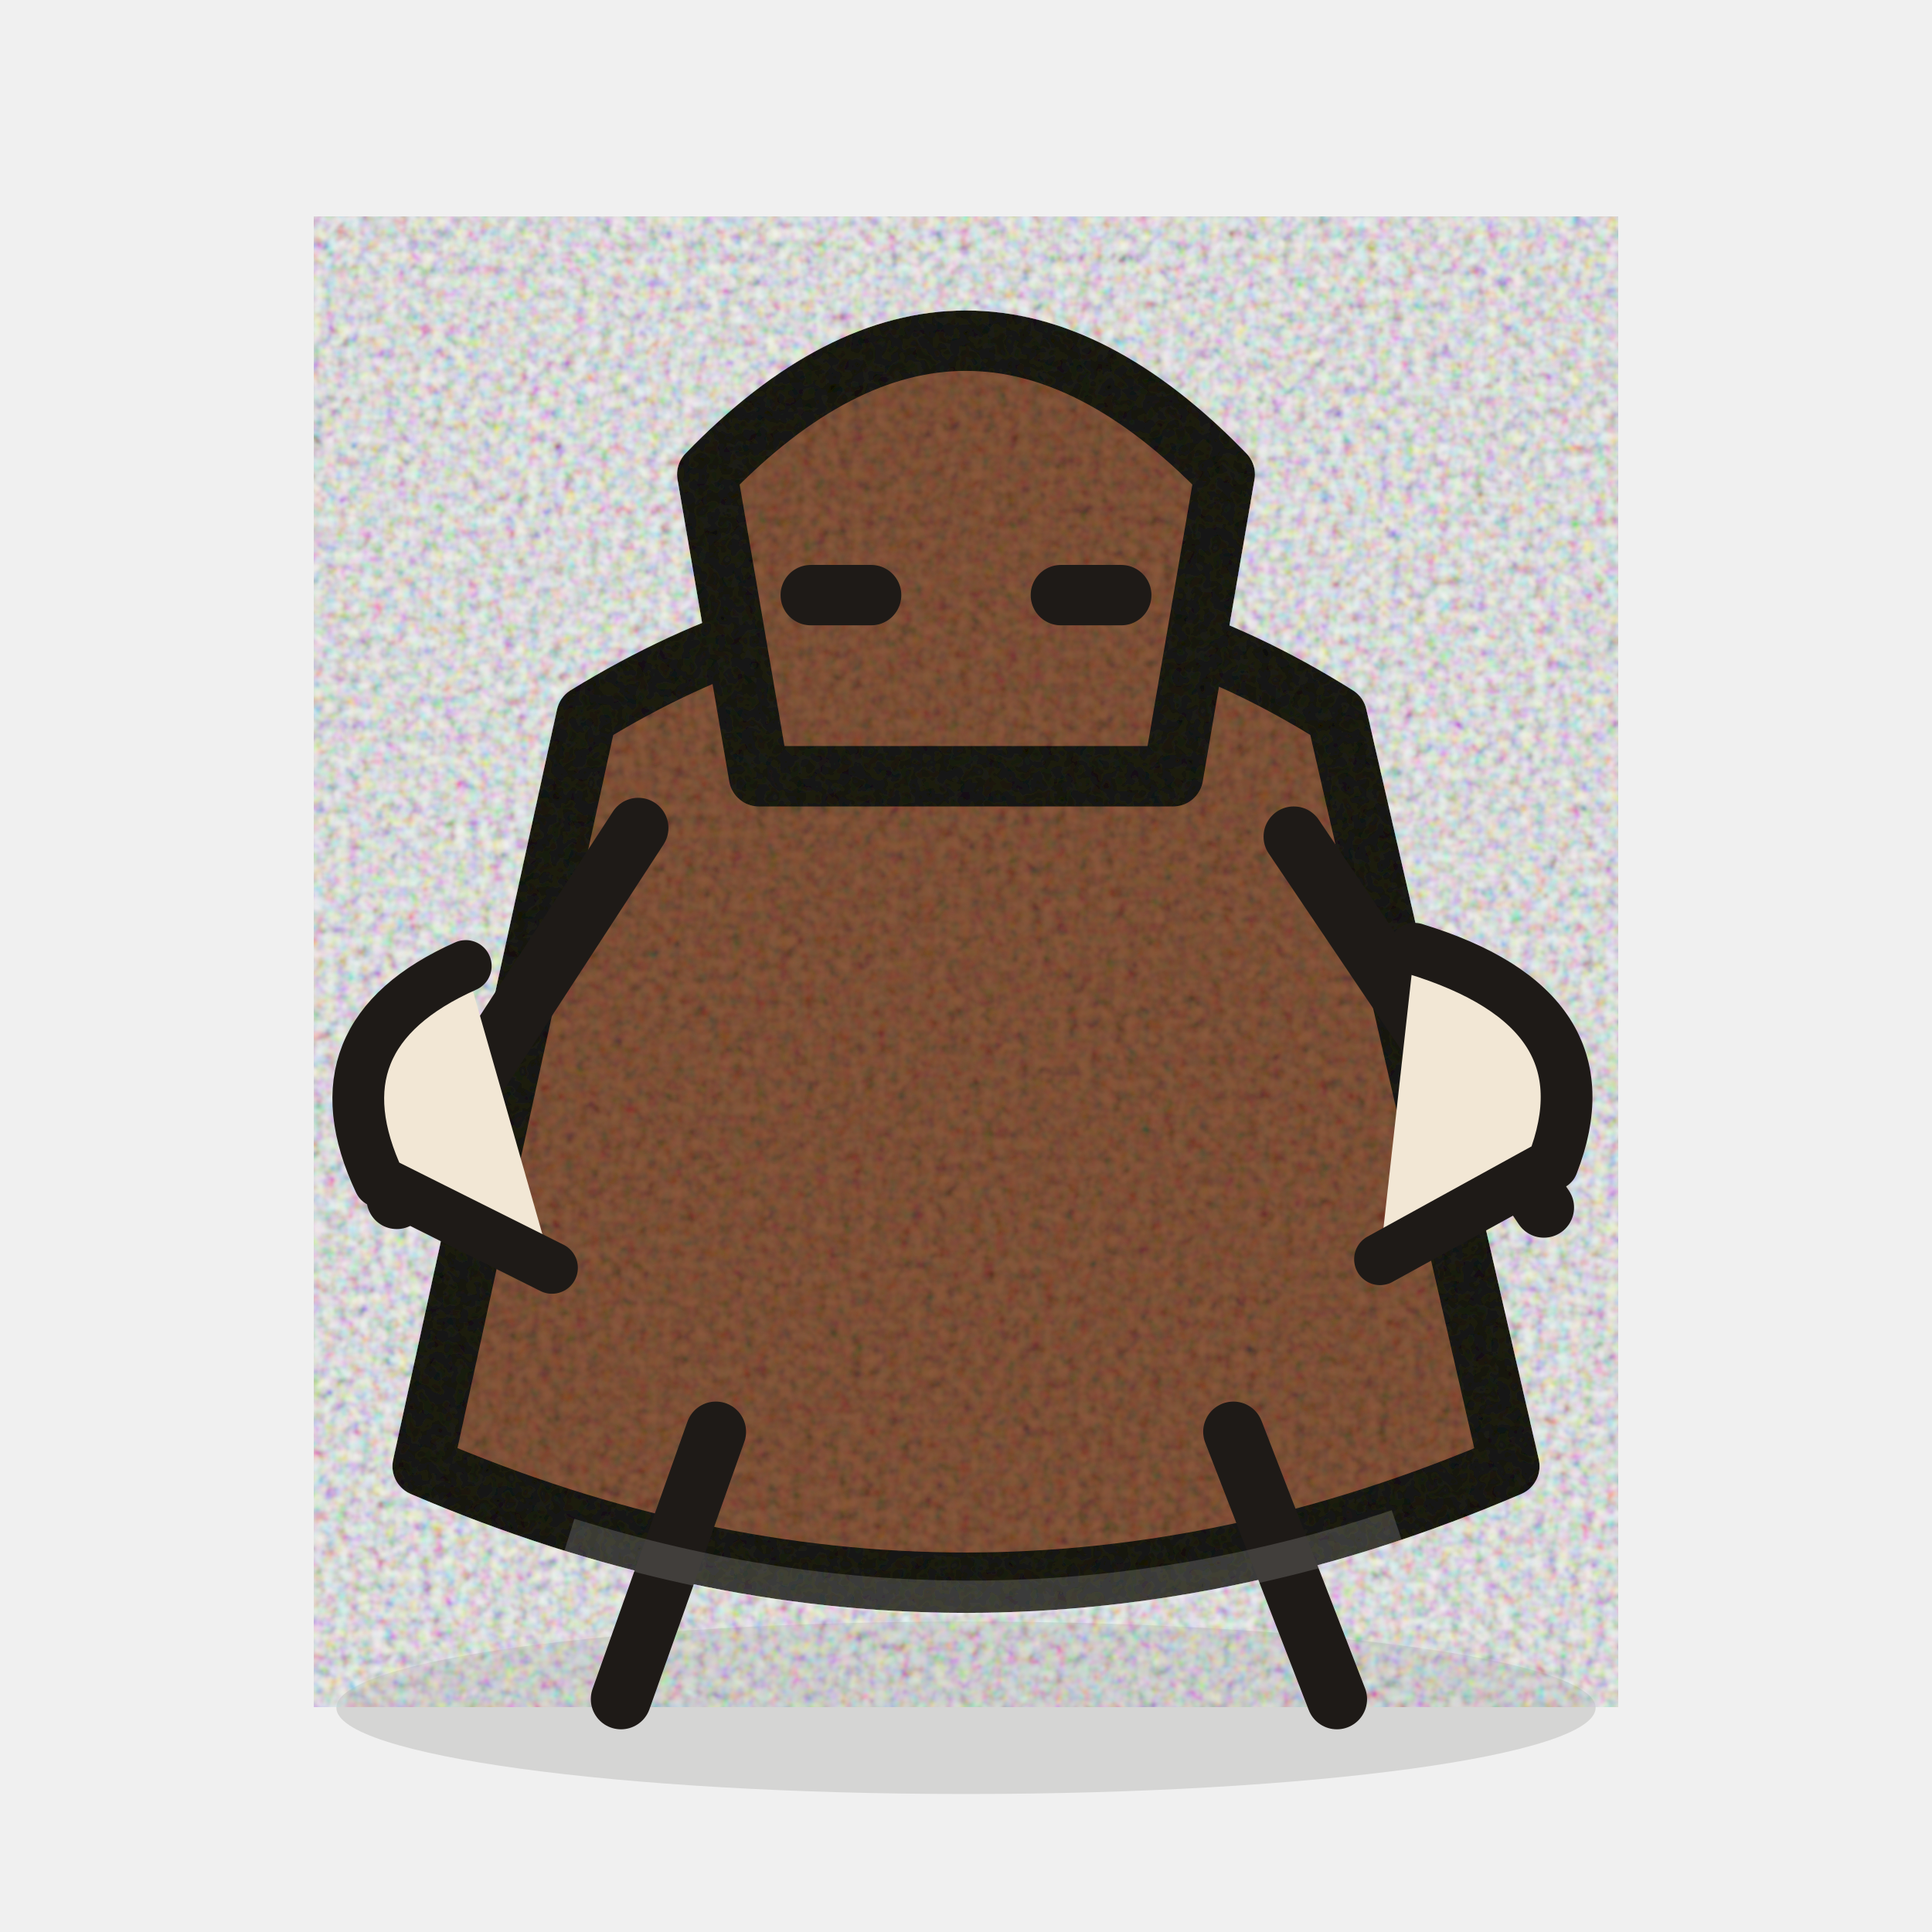
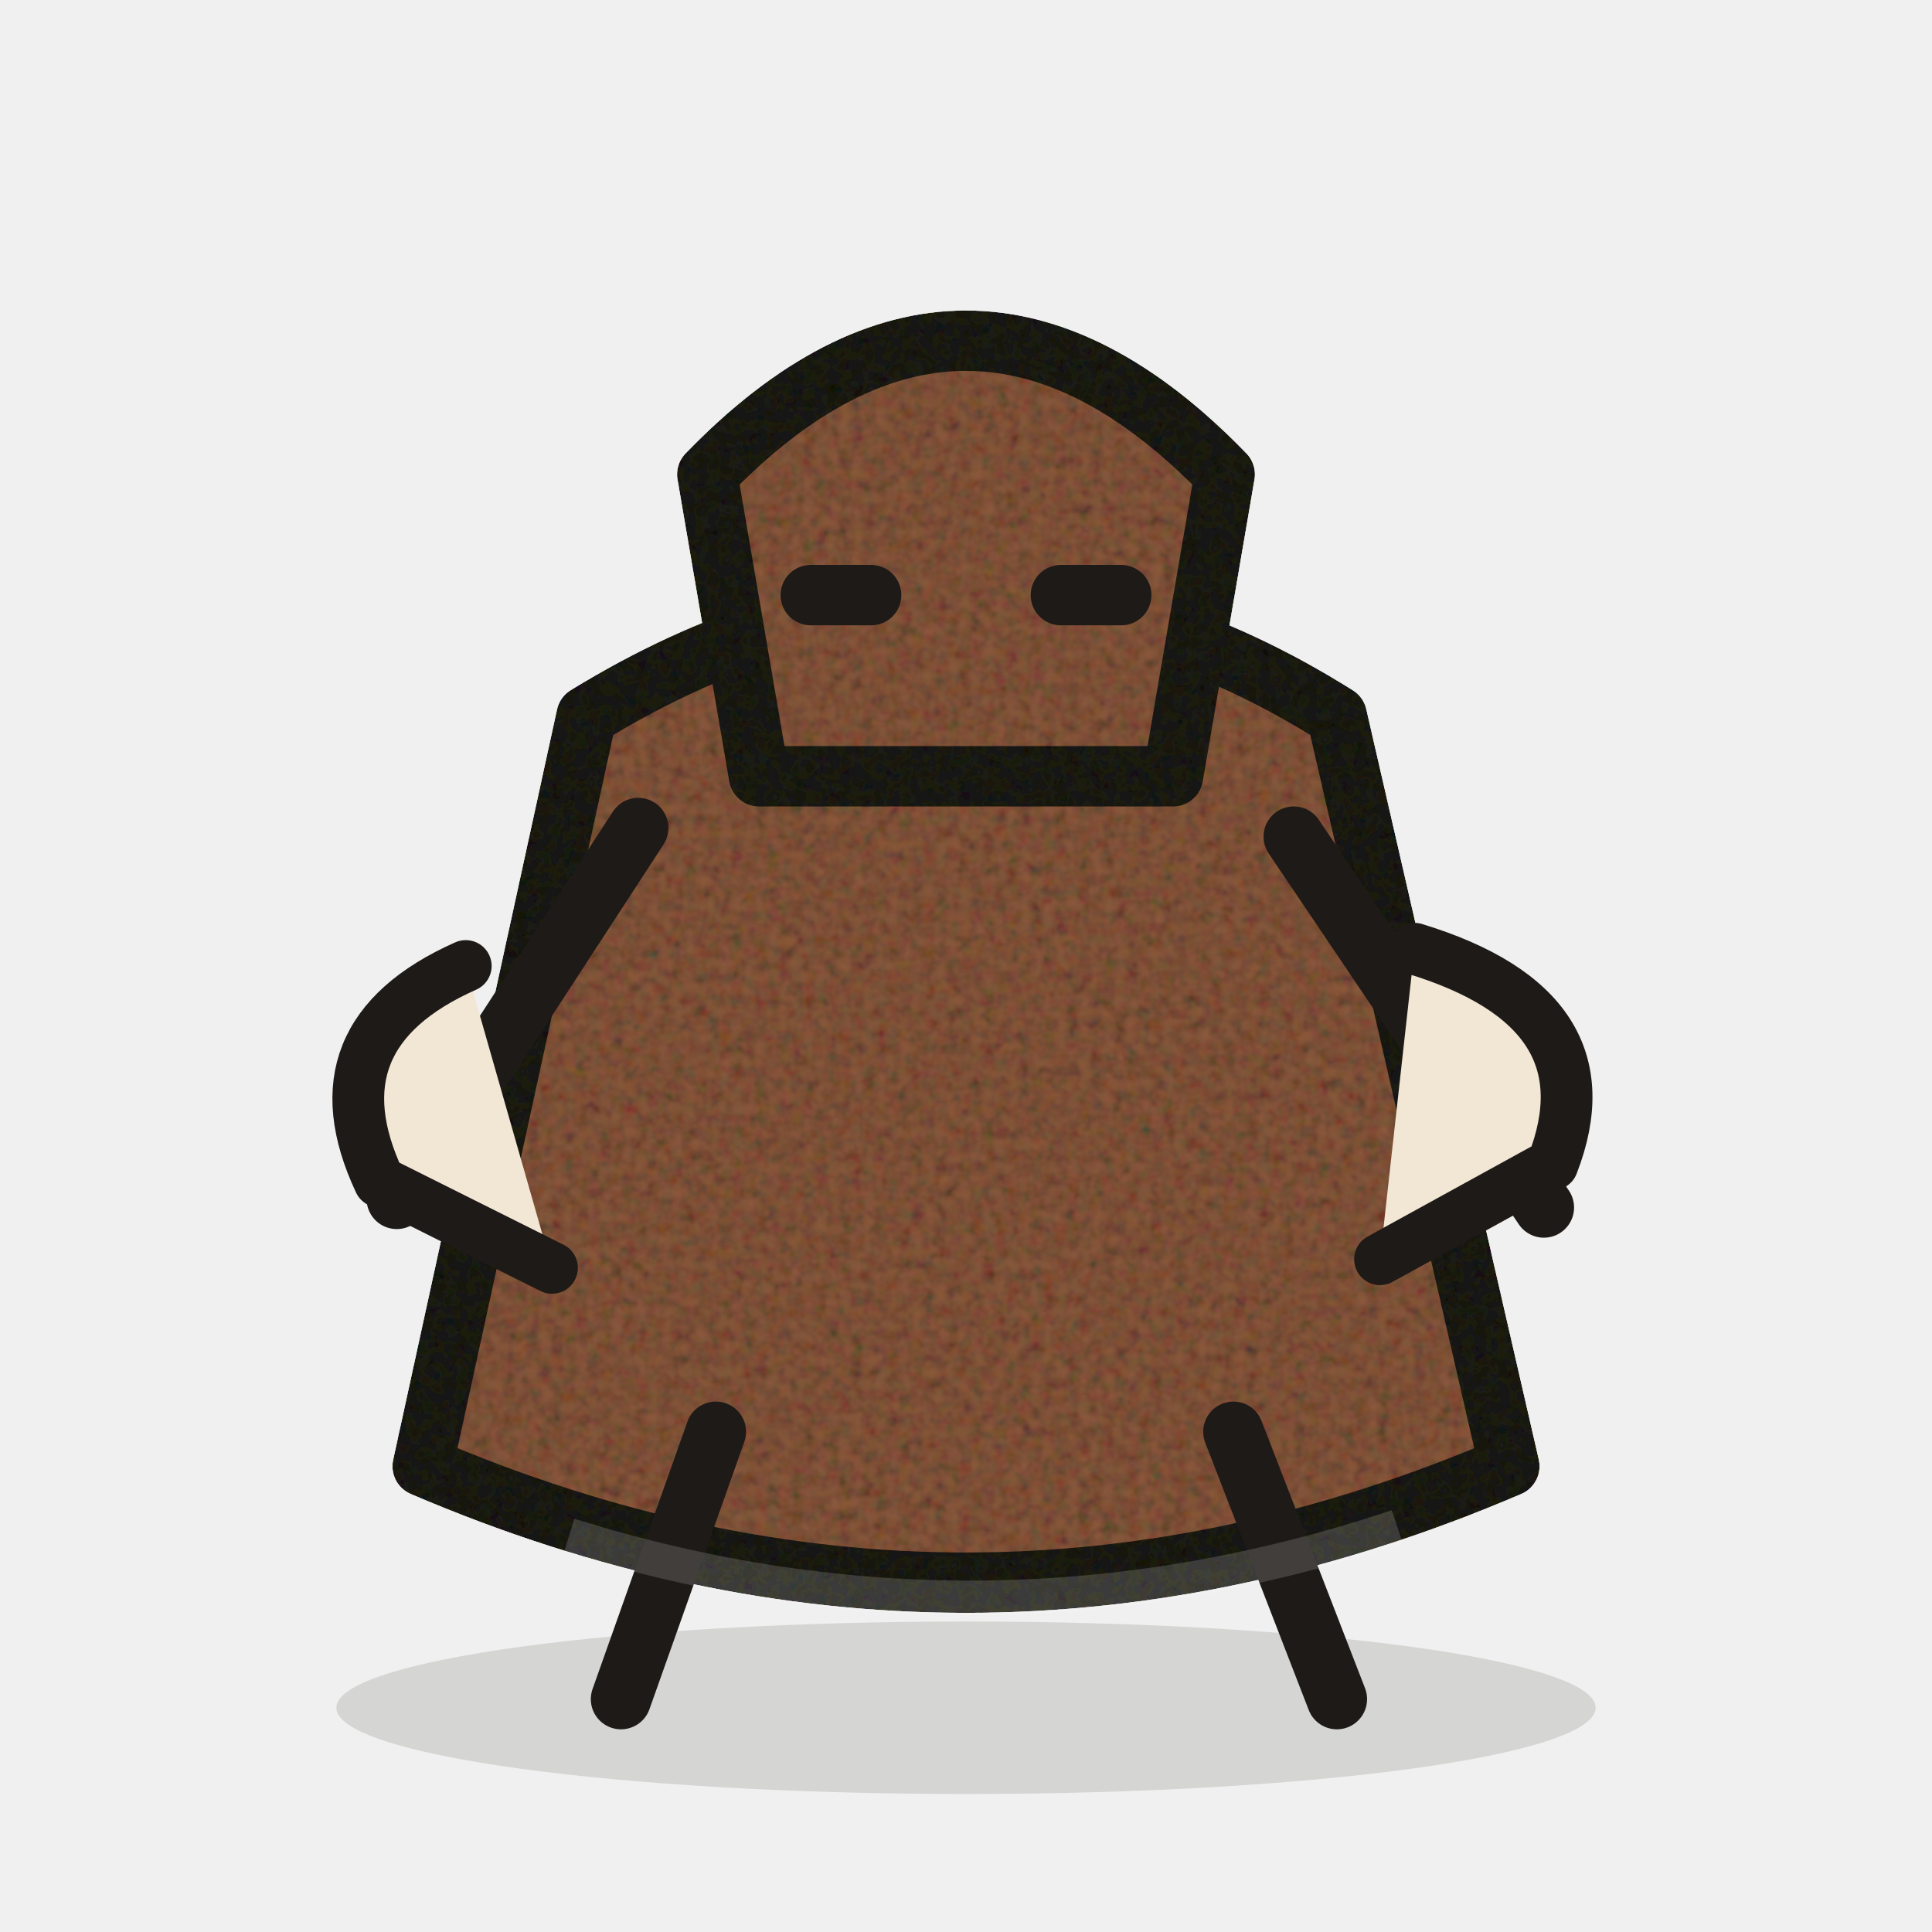
<svg xmlns="http://www.w3.org/2000/svg" viewBox="0 0 224 224">
  <defs>
    <filter id="grain">
      <feTurbulence type="fractalNoise" baseFrequency=".72" numOctaves="2" seed="9" result="n" />
-       <feBlend in="SourceGraphic" in2="n" mode="multiply" />
+       <feBlend in="SourceGraphic" in2="n" mode="multiply" result="b" />
+       <feComposite in="b" in2="SourceGraphic" operator="in" />
    </filter>
  </defs>
  <g stroke="#1E1A17" stroke-width="7" stroke-linejoin="round" stroke-linecap="round">
    <ellipse cx="112" cy="198" rx="73" ry="10" fill="#1E1A1720" stroke="none" />
    <g fill="#8C5A3C" filter="url(#grain)">
      <path d="M68 83q44-27 87 0l20 87q-63 27-126 0z" />
      <path d="M82 55q30-31 60 0l-6 35H88z" />
    </g>
    <path d="M83 166l-11 31M143 166l12 31" fill="none" />
    <path d="M74 96L46 139M150 97l29 43" fill="none" />
    <g fill="#F2E7D5" stroke-width="6">
      <path d="M54 112q-18 8-10 25l20 10M164 110q23 7 16 25l-20 11" />
    </g>
    <path d="M94 69h7M123 69h7" />
  </g>
  <path d="M66 178q48 15 96-1" fill="none" stroke="#fff" stroke-opacity=".16" stroke-width="4" />
</svg>
